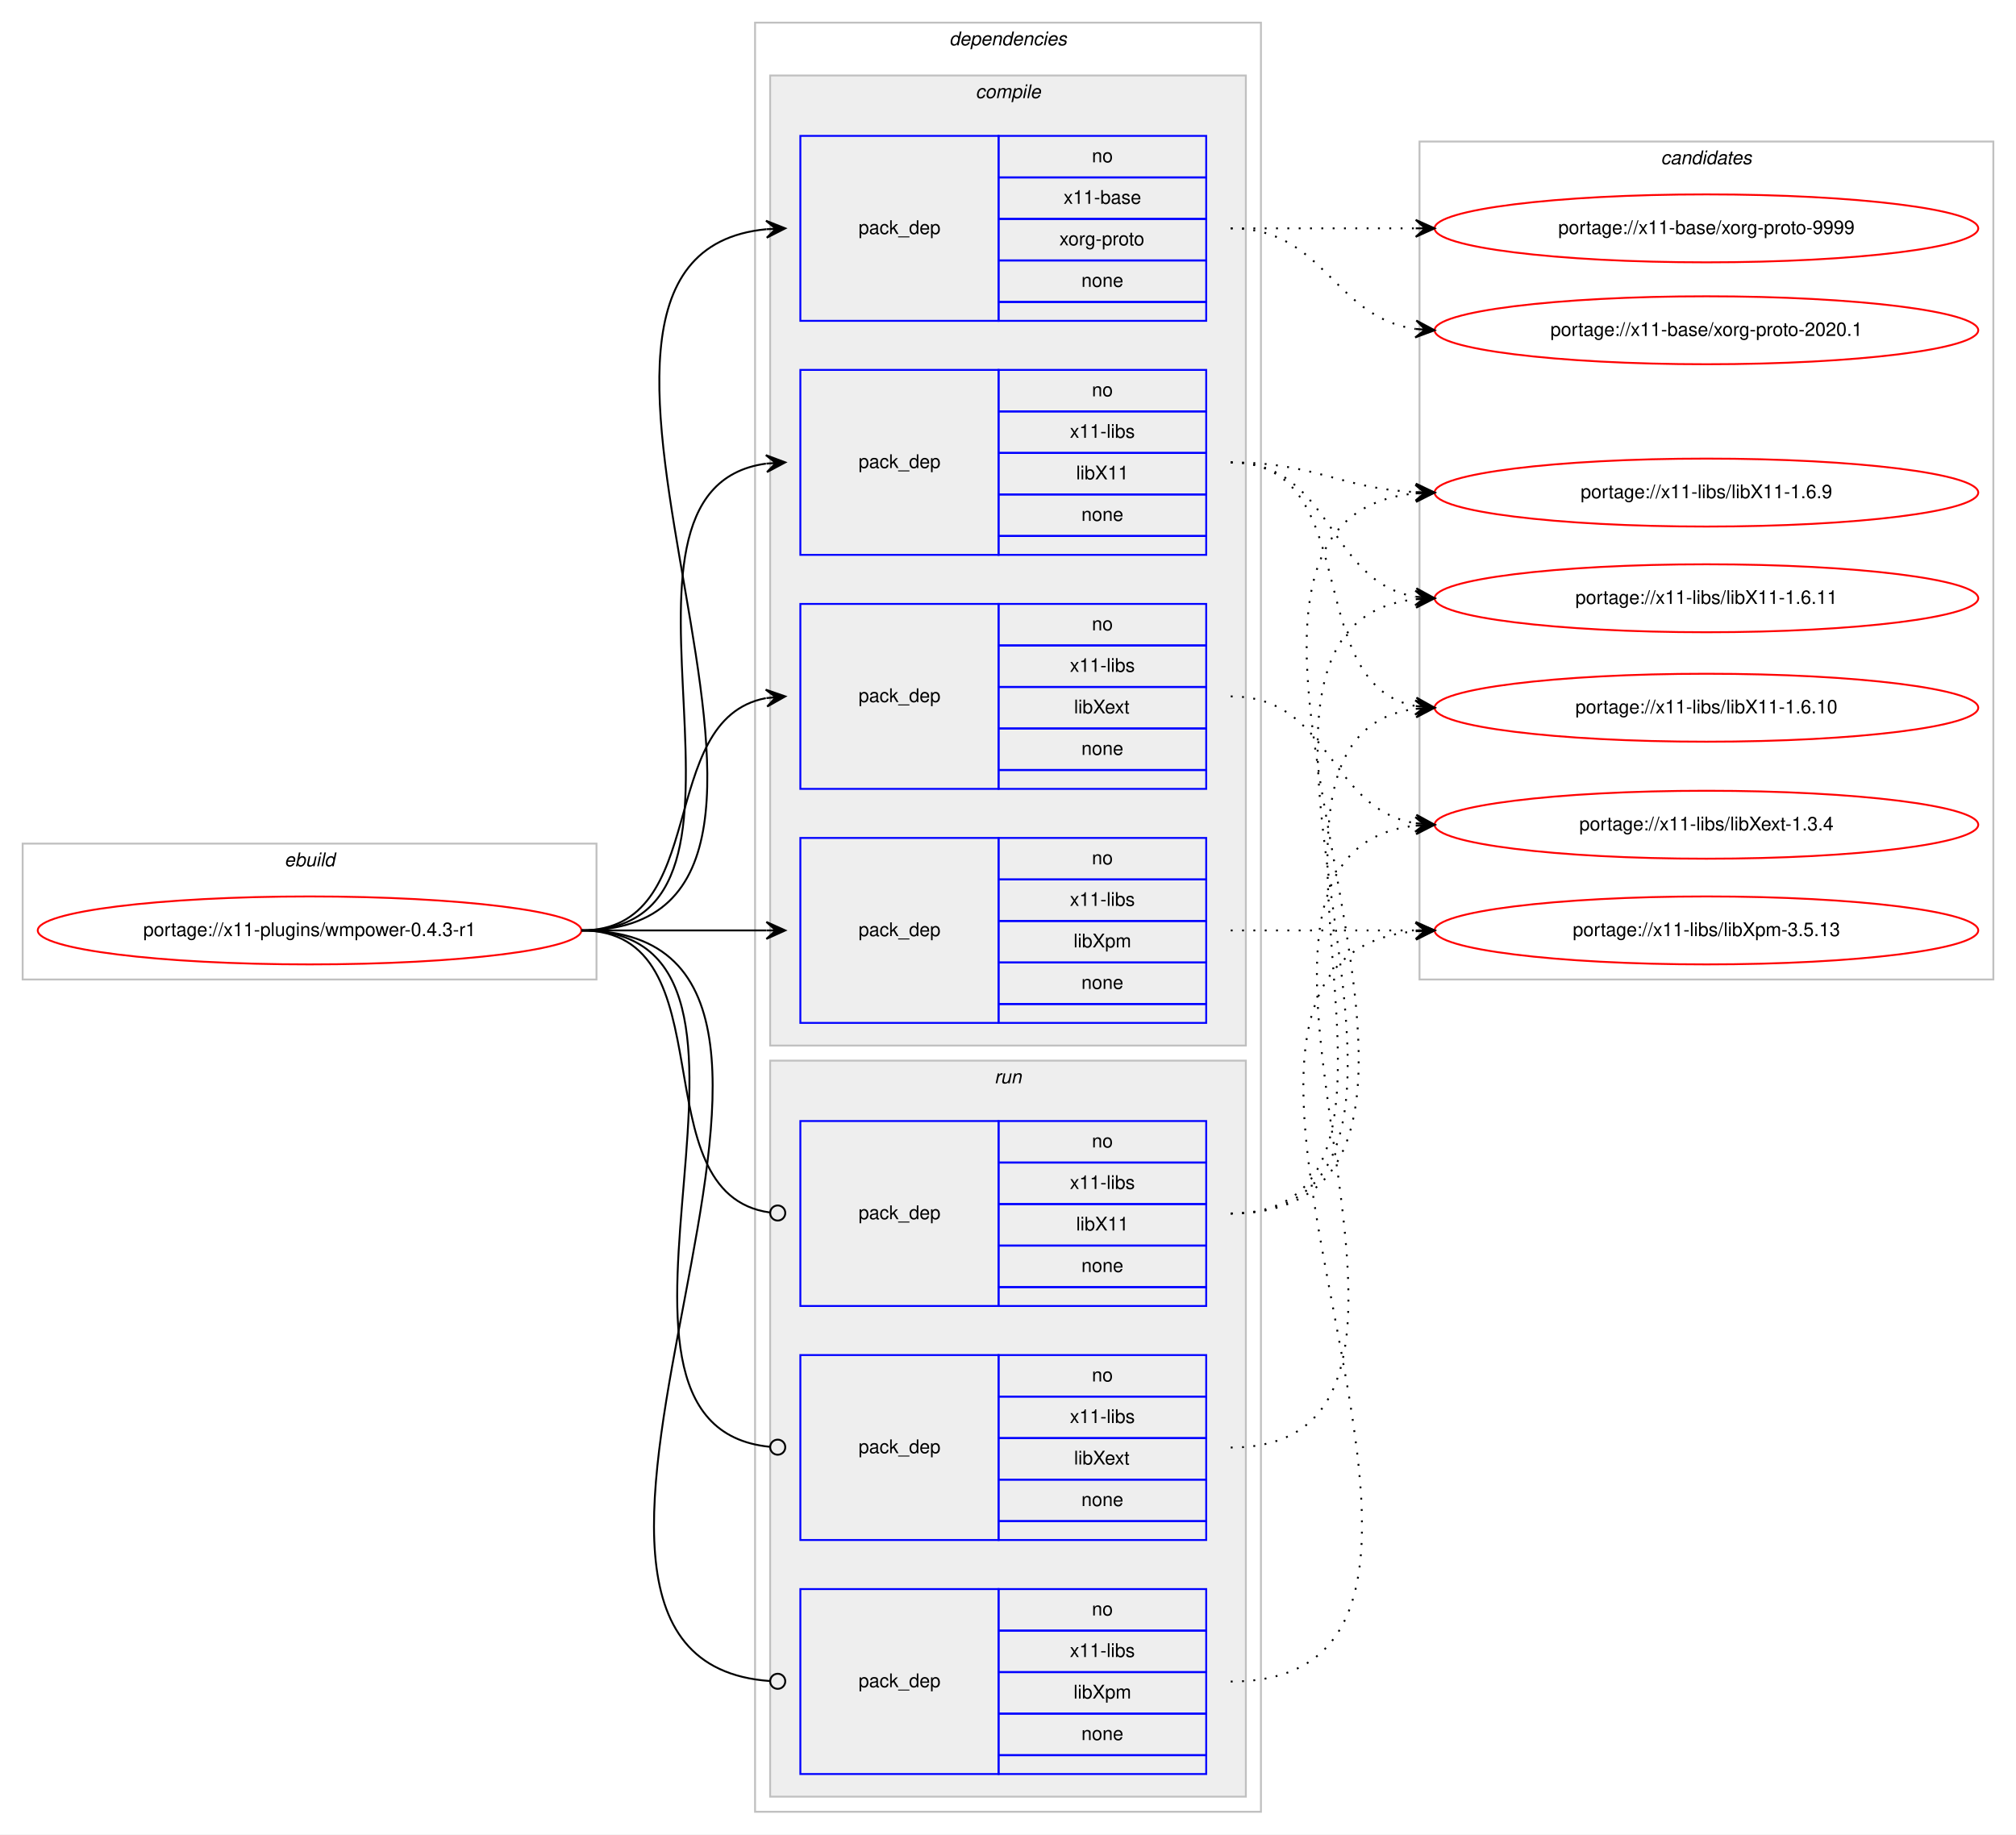
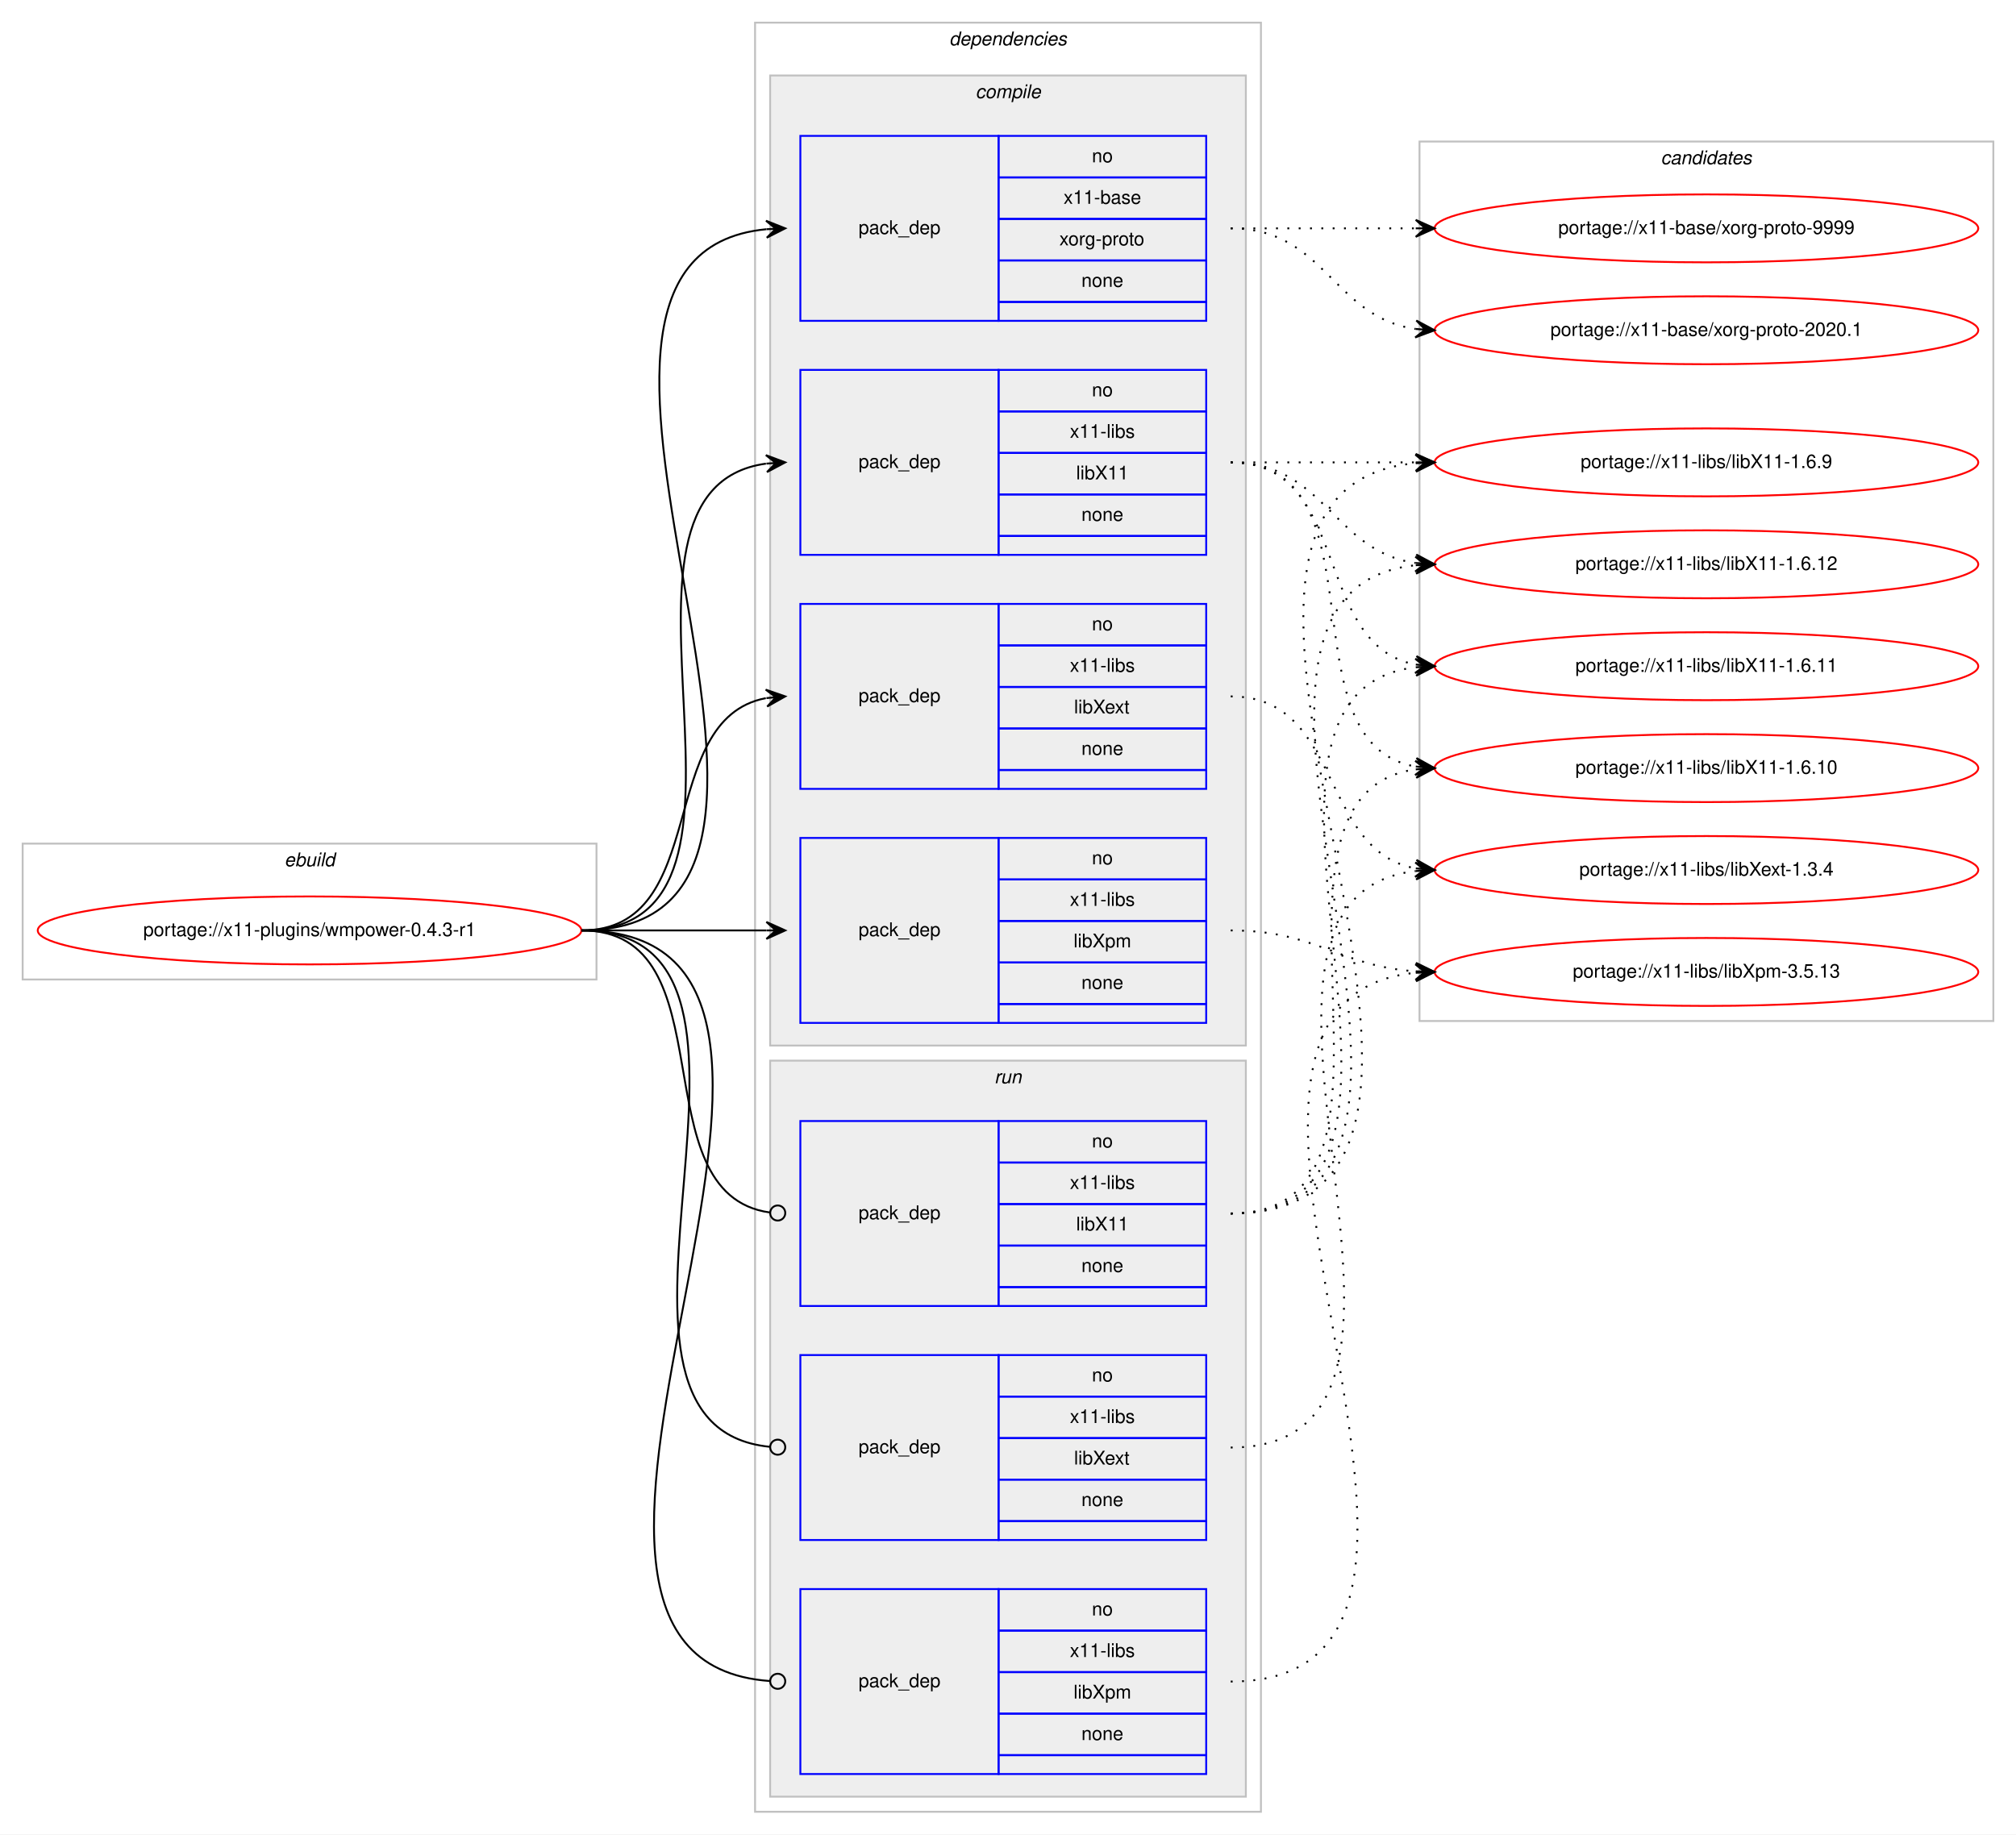
<svg xmlns="http://www.w3.org/2000/svg" xmlns:xlink="http://www.w3.org/1999/xlink" width="1068pt" height="972pt" viewBox="0.00 0.00 1068.00 972.00">
  <g id="graph0" class="graph" transform="scale(1 1) rotate(0) translate(4 968)">
    <polygon fill="#ffffff" stroke="transparent" points="-4,4 -4,-968 1064,-968 1064,4 -4,4" />
    <g id="clust1" class="cluster">
      <polygon fill="none" stroke="#c0c0c0" points="8,-449 8,-521 312,-521 312,-449 8,-449" />
      <text text-anchor="start" x="146.663" y="-509" font-family="Helvetica,sans-Serif" font-style="italic" font-size="10.00" fill="#000000">ebuild</text>
    </g>
    <g id="clust2" class="cluster">
      <polygon fill="none" stroke="#c0c0c0" points="396,-8 396,-956 664,-956 664,-8 396,-8" />
      <text text-anchor="start" x="498.875" y="-944" font-family="Helvetica,sans-Serif" font-style="italic" font-size="10.00" fill="#000000">dependencies</text>
    </g>
    <g id="clust3" class="cluster">
      <polygon fill="#eeeeee" stroke="#c0c0c0" points="404,-414 404,-928 656,-928 656,-414 404,-414" />
      <text text-anchor="start" x="512.778" y="-916" font-family="Helvetica,sans-Serif" font-style="italic" font-size="10.00" fill="#000000">compile</text>
    </g>
    <g id="clust9" class="cluster">
      <polygon fill="#eeeeee" stroke="#c0c0c0" points="404,-16 404,-406 656,-406 656,-16 404,-16" />
      <text text-anchor="start" x="522.777" y="-394" font-family="Helvetica,sans-Serif" font-style="italic" font-size="10.00" fill="#000000">run</text>
    </g>
    <g id="clust13" class="cluster">
-       <polygon fill="none" stroke="#c0c0c0" points="748,-449 748,-893 1052,-893 1052,-449 748,-449" />
+       <polygon fill="none" stroke="#c0c0c0" points="748,-427 748,-893 1052,-893 1052,-427 748,-427" />
      <text text-anchor="start" x="875.824" y="-881" font-family="Helvetica,sans-Serif" font-style="italic" font-size="10.00" fill="#000000">candidates</text>
    </g>
    <g id="node1" class="node">
      <g id="a_node1">
        <a xlink:href="../x11-plugins/wmpower-0.4.3-r1.svg" xlink:title="portage://x11-plugins/wmpower-0.4.3-r1">
          <ellipse fill="none" stroke="#ff0000" cx="160" cy="-475" rx="144" ry="18" />
          <text text-anchor="middle" x="160" y="-472" font-family="Helvetica,sans-Serif" font-size="10.00" fill="#000000">portage://x11-plugins/wmpower-0.4.3-r1</text>
        </a>
      </g>
    </g>
    <g id="node2" class="node">
      <polygon fill="none" stroke="#0000ff" points="420,-798 420,-896 525,-896 525,-798 420,-798" />
      <text text-anchor="start" x="450.823" y="-844" font-family="Helvetica,sans-Serif" font-size="10.00" fill="#000000">pack_dep</text>
      <polygon fill="none" stroke="#0000ff" points="525,-874 525,-896 635,-896 635,-874 525,-874" />
      <text text-anchor="start" x="574.441" y="-882" font-family="Helvetica,sans-Serif" font-size="10.00" fill="#000000">no</text>
      <polygon fill="none" stroke="#0000ff" points="525,-852 525,-874 635,-874 635,-852 525,-852" />
      <text text-anchor="start" x="559.438" y="-860" font-family="Helvetica,sans-Serif" font-size="10.00" fill="#000000">x11-base</text>
      <polygon fill="none" stroke="#0000ff" points="525,-830 525,-852 635,-852 635,-830 525,-830" />
      <text text-anchor="start" x="557.22" y="-838" font-family="Helvetica,sans-Serif" font-size="10.00" fill="#000000">xorg-proto</text>
      <polygon fill="none" stroke="#0000ff" points="525,-808 525,-830 635,-830 635,-808 525,-808" />
      <text text-anchor="start" x="568.882" y="-816" font-family="Helvetica,sans-Serif" font-size="10.00" fill="#000000">none</text>
      <polygon fill="none" stroke="#0000ff" points="525,-798 525,-808 635,-808 635,-798 525,-798" />
    </g>
    <g id="edge1" class="edge">
      <path fill="none" stroke="#000000" d="M304,-475C472.63,-475 249.361,-831.899 401.916,-846.537" />
      <polygon fill="#000000" stroke="#000000" points="412,-847 401.804,-851.037 407.005,-846.771 402.01,-846.541 402.01,-846.541 402.01,-846.541 407.005,-846.771 402.217,-842.046 412,-847 412,-847" />
    </g>
    <g id="node3" class="node">
      <polygon fill="none" stroke="#0000ff" points="420,-674 420,-772 525,-772 525,-674 420,-674" />
      <text text-anchor="start" x="450.823" y="-720" font-family="Helvetica,sans-Serif" font-size="10.00" fill="#000000">pack_dep</text>
      <polygon fill="none" stroke="#0000ff" points="525,-750 525,-772 635,-772 635,-750 525,-750" />
      <text text-anchor="start" x="574.441" y="-758" font-family="Helvetica,sans-Serif" font-size="10.00" fill="#000000">no</text>
      <polygon fill="none" stroke="#0000ff" points="525,-728 525,-750 635,-750 635,-728 525,-728" />
      <text text-anchor="start" x="562.778" y="-736" font-family="Helvetica,sans-Serif" font-size="10.00" fill="#000000">x11-libs</text>
      <polygon fill="none" stroke="#0000ff" points="525,-706 525,-728 635,-728 635,-706 525,-706" />
      <text text-anchor="start" x="566.108" y="-714" font-family="Helvetica,sans-Serif" font-size="10.00" fill="#000000">libX11</text>
      <polygon fill="none" stroke="#0000ff" points="525,-684 525,-706 635,-706 635,-684 525,-684" />
      <text text-anchor="start" x="568.882" y="-692" font-family="Helvetica,sans-Serif" font-size="10.00" fill="#000000">none</text>
      <polygon fill="none" stroke="#0000ff" points="525,-674 525,-684 635,-684 635,-674 525,-674" />
    </g>
    <g id="edge2" class="edge">
      <path fill="none" stroke="#000000" d="M304,-475C420.581,-475 299.567,-708.212 401.762,-722.332" />
      <polygon fill="#000000" stroke="#000000" points="412,-723 401.728,-726.839 407.011,-722.674 402.021,-722.349 402.021,-722.349 402.021,-722.349 407.011,-722.674 402.314,-717.858 412,-723 412,-723" />
    </g>
    <g id="node4" class="node">
      <polygon fill="none" stroke="#0000ff" points="420,-550 420,-648 525,-648 525,-550 420,-550" />
      <text text-anchor="start" x="450.823" y="-596" font-family="Helvetica,sans-Serif" font-size="10.00" fill="#000000">pack_dep</text>
      <polygon fill="none" stroke="#0000ff" points="525,-626 525,-648 635,-648 635,-626 525,-626" />
      <text text-anchor="start" x="574.441" y="-634" font-family="Helvetica,sans-Serif" font-size="10.00" fill="#000000">no</text>
      <polygon fill="none" stroke="#0000ff" points="525,-604 525,-626 635,-626 635,-604 525,-604" />
      <text text-anchor="start" x="562.778" y="-612" font-family="Helvetica,sans-Serif" font-size="10.00" fill="#000000">x11-libs</text>
      <polygon fill="none" stroke="#0000ff" points="525,-582 525,-604 635,-604 635,-582 525,-582" />
      <text text-anchor="start" x="564.998" y="-590" font-family="Helvetica,sans-Serif" font-size="10.00" fill="#000000">libXext</text>
      <polygon fill="none" stroke="#0000ff" points="525,-560 525,-582 635,-582 635,-560 525,-560" />
      <text text-anchor="start" x="568.882" y="-568" font-family="Helvetica,sans-Serif" font-size="10.00" fill="#000000">none</text>
      <polygon fill="none" stroke="#0000ff" points="525,-550 525,-560 635,-560 635,-550 525,-550" />
    </g>
    <g id="edge3" class="edge">
      <path fill="none" stroke="#000000" d="M304,-475C373.373,-475 342.506,-586.726 401.698,-598.073" />
      <polygon fill="#000000" stroke="#000000" points="412,-599 401.637,-602.586 407.02,-598.552 402.04,-598.104 402.04,-598.104 402.04,-598.104 407.02,-598.552 402.443,-593.622 412,-599 412,-599" />
    </g>
    <g id="node5" class="node">
      <polygon fill="none" stroke="#0000ff" points="420,-426 420,-524 525,-524 525,-426 420,-426" />
      <text text-anchor="start" x="450.823" y="-472" font-family="Helvetica,sans-Serif" font-size="10.00" fill="#000000">pack_dep</text>
      <polygon fill="none" stroke="#0000ff" points="525,-502 525,-524 635,-524 635,-502 525,-502" />
      <text text-anchor="start" x="574.441" y="-510" font-family="Helvetica,sans-Serif" font-size="10.00" fill="#000000">no</text>
      <polygon fill="none" stroke="#0000ff" points="525,-480 525,-502 635,-502 635,-480 525,-480" />
      <text text-anchor="start" x="562.778" y="-488" font-family="Helvetica,sans-Serif" font-size="10.00" fill="#000000">x11-libs</text>
      <polygon fill="none" stroke="#0000ff" points="525,-458 525,-480 635,-480 635,-458 525,-458" />
      <text text-anchor="start" x="564.723" y="-466" font-family="Helvetica,sans-Serif" font-size="10.00" fill="#000000">libXpm</text>
      <polygon fill="none" stroke="#0000ff" points="525,-436 525,-458 635,-458 635,-436 525,-436" />
      <text text-anchor="start" x="568.882" y="-444" font-family="Helvetica,sans-Serif" font-size="10.00" fill="#000000">none</text>
      <polygon fill="none" stroke="#0000ff" points="525,-426 525,-436 635,-436 635,-426 525,-426" />
    </g>
    <g id="edge4" class="edge">
      <path fill="none" stroke="#000000" d="M304,-475C348.438,-475 362.02,-475 401.878,-475" />
      <polygon fill="#000000" stroke="#000000" points="412,-475 402,-479.5 407,-475 402,-475 402,-475 402,-475 407,-475 402,-470.5 412,-475 412,-475" />
    </g>
    <g id="node6" class="node">
      <polygon fill="none" stroke="#0000ff" points="420,-276 420,-374 525,-374 525,-276 420,-276" />
      <text text-anchor="start" x="450.823" y="-322" font-family="Helvetica,sans-Serif" font-size="10.00" fill="#000000">pack_dep</text>
      <polygon fill="none" stroke="#0000ff" points="525,-352 525,-374 635,-374 635,-352 525,-352" />
      <text text-anchor="start" x="574.441" y="-360" font-family="Helvetica,sans-Serif" font-size="10.00" fill="#000000">no</text>
      <polygon fill="none" stroke="#0000ff" points="525,-330 525,-352 635,-352 635,-330 525,-330" />
      <text text-anchor="start" x="562.778" y="-338" font-family="Helvetica,sans-Serif" font-size="10.00" fill="#000000">x11-libs</text>
      <polygon fill="none" stroke="#0000ff" points="525,-308 525,-330 635,-330 635,-308 525,-308" />
      <text text-anchor="start" x="566.108" y="-316" font-family="Helvetica,sans-Serif" font-size="10.00" fill="#000000">libX11</text>
      <polygon fill="none" stroke="#0000ff" points="525,-286 525,-308 635,-308 635,-286 525,-286" />
      <text text-anchor="start" x="568.882" y="-294" font-family="Helvetica,sans-Serif" font-size="10.00" fill="#000000">none</text>
      <polygon fill="none" stroke="#0000ff" points="525,-276 525,-286 635,-286 635,-276 525,-276" />
    </g>
    <g id="edge5" class="edge">
      <path fill="none" stroke="#000000" d="M304,-475C383.261,-475 333.638,-335.361 403.837,-325.543" />
      <ellipse fill="none" stroke="#000000" cx="408.009" cy="-325.266" rx="4" ry="4" />
    </g>
    <g id="node7" class="node">
      <polygon fill="none" stroke="#0000ff" points="420,-152 420,-250 525,-250 525,-152 420,-152" />
      <text text-anchor="start" x="450.823" y="-198" font-family="Helvetica,sans-Serif" font-size="10.00" fill="#000000">pack_dep</text>
      <polygon fill="none" stroke="#0000ff" points="525,-228 525,-250 635,-250 635,-228 525,-228" />
      <text text-anchor="start" x="574.441" y="-236" font-family="Helvetica,sans-Serif" font-size="10.00" fill="#000000">no</text>
      <polygon fill="none" stroke="#0000ff" points="525,-206 525,-228 635,-228 635,-206 525,-206" />
      <text text-anchor="start" x="562.778" y="-214" font-family="Helvetica,sans-Serif" font-size="10.00" fill="#000000">x11-libs</text>
      <polygon fill="none" stroke="#0000ff" points="525,-184 525,-206 635,-206 635,-184 525,-184" />
      <text text-anchor="start" x="564.998" y="-192" font-family="Helvetica,sans-Serif" font-size="10.00" fill="#000000">libXext</text>
      <polygon fill="none" stroke="#0000ff" points="525,-162 525,-184 635,-184 635,-162 525,-162" />
      <text text-anchor="start" x="568.882" y="-170" font-family="Helvetica,sans-Serif" font-size="10.00" fill="#000000">none</text>
      <polygon fill="none" stroke="#0000ff" points="525,-152 525,-162 635,-162 635,-152 525,-152" />
    </g>
    <g id="edge6" class="edge">
      <path fill="none" stroke="#000000" d="M304,-475C432.084,-475 287.581,-212.647 403.952,-201.374" />
      <ellipse fill="none" stroke="#000000" cx="408.004" cy="-201.186" rx="4" ry="4" />
    </g>
    <g id="node8" class="node">
      <polygon fill="none" stroke="#0000ff" points="420,-28 420,-126 525,-126 525,-28 420,-28" />
      <text text-anchor="start" x="450.823" y="-74" font-family="Helvetica,sans-Serif" font-size="10.00" fill="#000000">pack_dep</text>
      <polygon fill="none" stroke="#0000ff" points="525,-104 525,-126 635,-126 635,-104 525,-104" />
      <text text-anchor="start" x="574.441" y="-112" font-family="Helvetica,sans-Serif" font-size="10.00" fill="#000000">no</text>
      <polygon fill="none" stroke="#0000ff" points="525,-82 525,-104 635,-104 635,-82 525,-82" />
      <text text-anchor="start" x="562.778" y="-90" font-family="Helvetica,sans-Serif" font-size="10.00" fill="#000000">x11-libs</text>
      <polygon fill="none" stroke="#0000ff" points="525,-60 525,-82 635,-82 635,-60 525,-60" />
      <text text-anchor="start" x="564.723" y="-68" font-family="Helvetica,sans-Serif" font-size="10.00" fill="#000000">libXpm</text>
      <polygon fill="none" stroke="#0000ff" points="525,-38 525,-60 635,-60 635,-38 525,-38" />
      <text text-anchor="start" x="568.882" y="-46" font-family="Helvetica,sans-Serif" font-size="10.00" fill="#000000">none</text>
      <polygon fill="none" stroke="#0000ff" points="525,-28 525,-38 635,-38 635,-28 525,-28" />
    </g>
    <g id="edge7" class="edge">
      <path fill="none" stroke="#000000" d="M304,-475C484.511,-475 236.441,-88.958 403.978,-77.271" />
      <ellipse fill="none" stroke="#000000" cx="408.002" cy="-77.135" rx="4" ry="4" />
    </g>
    <g id="node9" class="node">
      <g id="a_node9">
        <a xlink:href="../x11-base/xorg-proto-9999.svg" xlink:title="portage://x11-base/xorg-proto-9999">
          <ellipse fill="none" stroke="#ff0000" cx="900" cy="-847" rx="144" ry="18" />
          <text text-anchor="middle" x="900" y="-844" font-family="Helvetica,sans-Serif" font-size="10.00" fill="#000000">portage://x11-base/xorg-proto-9999</text>
        </a>
      </g>
    </g>
    <g id="edge8" class="edge">
      <path fill="none" stroke="#000000" stroke-dasharray="1,5" d="M648,-847C692.438,-847 706.02,-847 745.878,-847" />
      <polygon fill="#000000" stroke="#000000" points="756,-847 746,-851.5 751,-847 746,-847 746,-847 746,-847 751,-847 746,-842.5 756,-847 756,-847" />
    </g>
    <g id="node10" class="node">
      <g id="a_node10">
        <a xlink:href="../x11-base/xorg-proto-2020.1.svg" xlink:title="portage://x11-base/xorg-proto-2020.1">
          <ellipse fill="none" stroke="#ff0000" cx="900" cy="-793" rx="144" ry="18" />
          <text text-anchor="middle" x="900" y="-790" font-family="Helvetica,sans-Serif" font-size="10.00" fill="#000000">portage://x11-base/xorg-proto-2020.1</text>
        </a>
      </g>
    </g>
    <g id="edge9" class="edge">
      <path fill="none" stroke="#000000" stroke-dasharray="1,5" d="M648,-847C698.102,-847 702.012,-799.934 745.979,-793.683" />
      <polygon fill="#000000" stroke="#000000" points="756,-793 746.329,-798.169 751.012,-793.34 746.023,-793.68 746.023,-793.68 746.023,-793.68 751.012,-793.34 745.717,-789.19 756,-793 756,-793" />
    </g>
    <g id="node11" class="node">
      <g id="a_node11">
        <a xlink:href="../x11-libs/libX11-1.6.9.svg" xlink:title="portage://x11-libs/libX11-1.6.9">
-           <ellipse fill="none" stroke="#ff0000" cx="900" cy="-707" rx="144" ry="18" />
-           <text text-anchor="middle" x="900" y="-704" font-family="Helvetica,sans-Serif" font-size="10.00" fill="#000000">portage://x11-libs/libX11-1.6.9</text>
+           <ellipse fill="none" stroke="#ff0000" cx="900" cy="-723" rx="144" ry="18" />
+           <text text-anchor="middle" x="900" y="-720" font-family="Helvetica,sans-Serif" font-size="10.00" fill="#000000">portage://x11-libs/libX11-1.6.9</text>
        </a>
      </g>
    </g>
    <g id="edge10" class="edge">
-       <path fill="none" stroke="#000000" stroke-dasharray="1,5" d="M648,-723C692.923,-723 705.643,-709.287 745.786,-707.251" />
-       <polygon fill="#000000" stroke="#000000" points="756,-707 746.114,-711.745 751.001,-707.123 746.003,-707.246 746.003,-707.246 746.003,-707.246 751.001,-707.123 745.892,-702.747 756,-707 756,-707" />
+       <path fill="none" stroke="#000000" stroke-dasharray="1,5" d="M648,-723C692.438,-723 706.02,-723 745.878,-723" />
+       <polygon fill="#000000" stroke="#000000" points="756,-723 746,-727.5 751,-723 746,-723 746,-723 746,-723 751,-723 746,-718.5 756,-723 756,-723" />
    </g>
    <g id="node12" class="node">
      <g id="a_node12">
-         <a xlink:href="../x11-libs/libX11-1.6.11.svg" xlink:title="portage://x11-libs/libX11-1.6.11">
-           <ellipse fill="none" stroke="#ff0000" cx="900" cy="-651" rx="144" ry="18" />
-           <text text-anchor="middle" x="900" y="-648" font-family="Helvetica,sans-Serif" font-size="10.00" fill="#000000">portage://x11-libs/libX11-1.6.11</text>
+         <a xlink:href="../x11-libs/libX11-1.6.12.svg" xlink:title="portage://x11-libs/libX11-1.6.12">
+           <ellipse fill="none" stroke="#ff0000" cx="900" cy="-669" rx="144" ry="18" />
+           <text text-anchor="middle" x="900" y="-666" font-family="Helvetica,sans-Serif" font-size="10.00" fill="#000000">portage://x11-libs/libX11-1.6.12</text>
        </a>
      </g>
    </g>
    <g id="edge11" class="edge">
-       <path fill="none" stroke="#000000" stroke-dasharray="1,5" d="M648,-723C702.083,-723 698.979,-659.719 745.914,-651.809" />
-       <polygon fill="#000000" stroke="#000000" points="756,-651 746.392,-656.285 751.016,-651.4 746.032,-651.799 746.032,-651.799 746.032,-651.799 751.016,-651.4 745.672,-647.314 756,-651 756,-651" />
+       <path fill="none" stroke="#000000" stroke-dasharray="1,5" d="M648,-723C698.102,-723 702.012,-675.934 745.979,-669.683" />
+       <polygon fill="#000000" stroke="#000000" points="756,-669 746.329,-674.169 751.012,-669.34 746.023,-669.68 746.023,-669.68 746.023,-669.68 751.012,-669.34 745.717,-665.19 756,-669 756,-669" />
    </g>
    <g id="node13" class="node">
      <g id="a_node13">
-         <a xlink:href="../x11-libs/libX11-1.6.10.svg" xlink:title="portage://x11-libs/libX11-1.6.10">
-           <ellipse fill="none" stroke="#ff0000" cx="900" cy="-593" rx="144" ry="18" />
-           <text text-anchor="middle" x="900" y="-590" font-family="Helvetica,sans-Serif" font-size="10.00" fill="#000000">portage://x11-libs/libX11-1.6.10</text>
+         <a xlink:href="../x11-libs/libX11-1.6.11.svg" xlink:title="portage://x11-libs/libX11-1.6.11">
+           <ellipse fill="none" stroke="#ff0000" cx="900" cy="-615" rx="144" ry="18" />
+           <text text-anchor="middle" x="900" y="-612" font-family="Helvetica,sans-Serif" font-size="10.00" fill="#000000">portage://x11-libs/libX11-1.6.11</text>
        </a>
      </g>
    </g>
    <g id="edge12" class="edge">
-       <path fill="none" stroke="#000000" stroke-dasharray="1,5" d="M648,-723C719.447,-723 684.729,-605.385 745.809,-593.9" />
-       <polygon fill="#000000" stroke="#000000" points="756,-593 746.434,-598.362 751.019,-593.44 746.039,-593.879 746.039,-593.879 746.039,-593.879 751.019,-593.44 745.643,-589.397 756,-593 756,-593" />
+       <path fill="none" stroke="#000000" stroke-dasharray="1,5" d="M648,-723C712.303,-723 690.78,-626.09 746.031,-615.869" />
+       <polygon fill="#000000" stroke="#000000" points="756,-615 746.429,-620.352 751.019,-615.434 746.038,-615.869 746.038,-615.869 746.038,-615.869 751.019,-615.434 745.647,-611.386 756,-615 756,-615" />
    </g>
    <g id="node14" class="node">
      <g id="a_node14">
-         <a xlink:href="../x11-libs/libXext-1.3.4.svg" xlink:title="portage://x11-libs/libXext-1.3.4">
-           <ellipse fill="none" stroke="#ff0000" cx="900" cy="-531" rx="144" ry="18" />
-           <text text-anchor="middle" x="900" y="-528" font-family="Helvetica,sans-Serif" font-size="10.00" fill="#000000">portage://x11-libs/libXext-1.3.4</text>
+         <a xlink:href="../x11-libs/libX11-1.6.10.svg" xlink:title="portage://x11-libs/libX11-1.6.10">
+           <ellipse fill="none" stroke="#ff0000" cx="900" cy="-561" rx="144" ry="18" />
+           <text text-anchor="middle" x="900" y="-558" font-family="Helvetica,sans-Serif" font-size="10.00" fill="#000000">portage://x11-libs/libX11-1.6.10</text>
        </a>
      </g>
    </g>
    <g id="edge13" class="edge">
-       <path fill="none" stroke="#000000" stroke-dasharray="1,5" d="M648,-599C701.066,-599 699.721,-539.483 745.774,-531.811" />
-       <polygon fill="#000000" stroke="#000000" points="756,-531 746.387,-536.277 751.016,-531.395 746.031,-531.791 746.031,-531.791 746.031,-531.791 751.016,-531.395 745.676,-527.305 756,-531 756,-531" />
+       <path fill="none" stroke="#000000" stroke-dasharray="1,5" d="M648,-723C730.815,-723 674.779,-574.623 745.661,-561.872" />
+       <polygon fill="#000000" stroke="#000000" points="756,-561 746.413,-566.324 751.018,-561.42 746.035,-561.84 746.035,-561.84 746.035,-561.84 751.018,-561.42 745.657,-557.356 756,-561 756,-561" />
    </g>
    <g id="node15" class="node">
      <g id="a_node15">
+         <a xlink:href="../x11-libs/libXext-1.3.4.svg" xlink:title="portage://x11-libs/libXext-1.3.4">
+           <ellipse fill="none" stroke="#ff0000" cx="900" cy="-507" rx="144" ry="18" />
+           <text text-anchor="middle" x="900" y="-504" font-family="Helvetica,sans-Serif" font-size="10.00" fill="#000000">portage://x11-libs/libXext-1.3.4</text>
+         </a>
+       </g>
+     </g>
+     <g id="edge14" class="edge">
+       <path fill="none" stroke="#000000" stroke-dasharray="1,5" d="M648,-599C707.36,-599 694.789,-517.465 745.72,-507.911" />
+       <polygon fill="#000000" stroke="#000000" points="756,-507 746.436,-512.365 751.019,-507.441 746.039,-507.882 746.039,-507.882 746.039,-507.882 751.019,-507.441 745.642,-503.4 756,-507 756,-507" />
+     </g>
+     <g id="node16" class="node">
+       <g id="a_node16">
        <a xlink:href="../x11-libs/libXpm-3.5.13.svg" xlink:title="portage://x11-libs/libXpm-3.5.13">
-           <ellipse fill="none" stroke="#ff0000" cx="900" cy="-475" rx="144" ry="18" />
-           <text text-anchor="middle" x="900" y="-472" font-family="Helvetica,sans-Serif" font-size="10.00" fill="#000000">portage://x11-libs/libXpm-3.5.13</text>
-         </a>
-       </g>
-     </g>
-     <g id="edge14" class="edge">
-       <path fill="none" stroke="#000000" stroke-dasharray="1,5" d="M648,-475C692.438,-475 706.02,-475 745.878,-475" />
-       <polygon fill="#000000" stroke="#000000" points="756,-475 746,-479.5 751,-475 746,-475 746,-475 746,-475 751,-475 746,-470.5 756,-475 756,-475" />
+           <ellipse fill="none" stroke="#ff0000" cx="900" cy="-453" rx="144" ry="18" />
+           <text text-anchor="middle" x="900" y="-450" font-family="Helvetica,sans-Serif" font-size="10.00" fill="#000000">portage://x11-libs/libXpm-3.5.13</text>
+         </a>
+       </g>
    </g>
    <g id="edge15" class="edge">
-       <path fill="none" stroke="#000000" stroke-dasharray="1,5" d="M648,-325C820.814,-325 589.433,-691.493 745.669,-706.525" />
-       <polygon fill="#000000" stroke="#000000" points="756,-707 745.804,-711.035 751.005,-706.77 746.011,-706.54 746.011,-706.54 746.011,-706.54 751.005,-706.77 746.217,-702.045 756,-707 756,-707" />
+       <path fill="none" stroke="#000000" stroke-dasharray="1,5" d="M648,-475C693.446,-475 705.361,-456.065 745.961,-453.328" />
+       <polygon fill="#000000" stroke="#000000" points="756,-453 746.152,-457.824 751.003,-453.163 746.005,-453.327 746.005,-453.327 746.005,-453.327 751.003,-453.163 745.858,-448.829 756,-453 756,-453" />
    </g>
    <g id="edge16" class="edge">
-       <path fill="none" stroke="#000000" stroke-dasharray="1,5" d="M648,-325C797.056,-325 612.422,-635.898 745.836,-650.471" />
-       <polygon fill="#000000" stroke="#000000" points="756,-651 745.78,-654.974 751.007,-650.74 746.014,-650.48 746.014,-650.48 746.014,-650.48 751.007,-650.74 746.247,-645.986 756,-651 756,-651" />
+       <path fill="none" stroke="#000000" stroke-dasharray="1,5" d="M648,-325C827.706,-325 582.646,-707.605 745.76,-722.551" />
+       <polygon fill="#000000" stroke="#000000" points="756,-723 745.812,-727.057 751.005,-722.781 746.01,-722.561 746.01,-722.561 746.01,-722.561 751.005,-722.781 746.207,-718.066 756,-723 756,-723" />
    </g>
    <g id="edge17" class="edge">
-       <path fill="none" stroke="#000000" stroke-dasharray="1,5" d="M648,-325C772.782,-325 635.789,-578.035 745.744,-592.367" />
-       <polygon fill="#000000" stroke="#000000" points="756,-593 745.742,-596.876 751.01,-592.692 746.019,-592.384 746.019,-592.384 746.019,-592.384 751.01,-592.692 746.296,-587.893 756,-593 756,-593" />
+       <path fill="none" stroke="#000000" stroke-dasharray="1,5" d="M648,-325C804.647,-325 605.111,-653.72 745.758,-668.487" />
+       <polygon fill="#000000" stroke="#000000" points="756,-669 745.787,-672.994 751.006,-668.75 746.013,-668.5 746.013,-668.5 746.013,-668.5 751.006,-668.75 746.238,-664.005 756,-669 756,-669" />
    </g>
    <g id="edge18" class="edge">
-       <path fill="none" stroke="#000000" stroke-dasharray="1,5" d="M648,-201C798.705,-201 610.889,-515.712 745.725,-530.465" />
-       <polygon fill="#000000" stroke="#000000" points="756,-531 745.779,-534.973 751.007,-530.74 746.014,-530.48 746.014,-530.48 746.014,-530.48 751.007,-530.74 746.248,-525.986 756,-531 756,-531" />
+       <path fill="none" stroke="#000000" stroke-dasharray="1,5" d="M648,-325C781.91,-325 627.062,-599.909 745.745,-614.406" />
+       <polygon fill="#000000" stroke="#000000" points="756,-615 745.756,-618.914 751.008,-614.711 746.017,-614.421 746.017,-614.421 746.017,-614.421 751.008,-614.711 746.277,-609.929 756,-615 756,-615" />
    </g>
    <g id="edge19" class="edge">
-       <path fill="none" stroke="#000000" stroke-dasharray="1,5" d="M648,-77C827.706,-77 582.646,-459.605 745.76,-474.55" />
-       <polygon fill="#000000" stroke="#000000" points="756,-475 745.812,-479.057 751.005,-474.781 746.01,-474.561 746.01,-474.561 746.01,-474.561 751.005,-474.781 746.207,-470.066 756,-475 756,-475" />
+       <path fill="none" stroke="#000000" stroke-dasharray="1,5" d="M648,-325C759.745,-325 648.086,-546.481 745.869,-560.323" />
+       <polygon fill="#000000" stroke="#000000" points="756,-561 745.722,-564.823 751.011,-560.667 746.022,-560.333 746.022,-560.333 746.022,-560.333 751.011,-560.667 746.322,-555.843 756,-561 756,-561" />
+     </g>
+     <g id="edge20" class="edge">
+       <path fill="none" stroke="#000000" stroke-dasharray="1,5" d="M648,-201C788.701,-201 620.395,-492.241 746.008,-506.462" />
+       <polygon fill="#000000" stroke="#000000" points="756,-507 745.772,-510.955 751.007,-506.731 746.014,-506.462 746.014,-506.462 746.014,-506.462 751.007,-506.731 746.257,-501.969 756,-507 756,-507" />
+     </g>
+     <g id="edge21" class="edge">
+       <path fill="none" stroke="#000000" stroke-dasharray="1,5" d="M648,-77C818.303,-77 591.791,-437.736 745.818,-452.532" />
+       <polygon fill="#000000" stroke="#000000" points="756,-453 745.804,-457.036 751.005,-452.77 746.01,-452.541 746.01,-452.541 746.01,-452.541 751.005,-452.77 746.217,-448.046 756,-453 756,-453" />
    </g>
  </g>
</svg>
